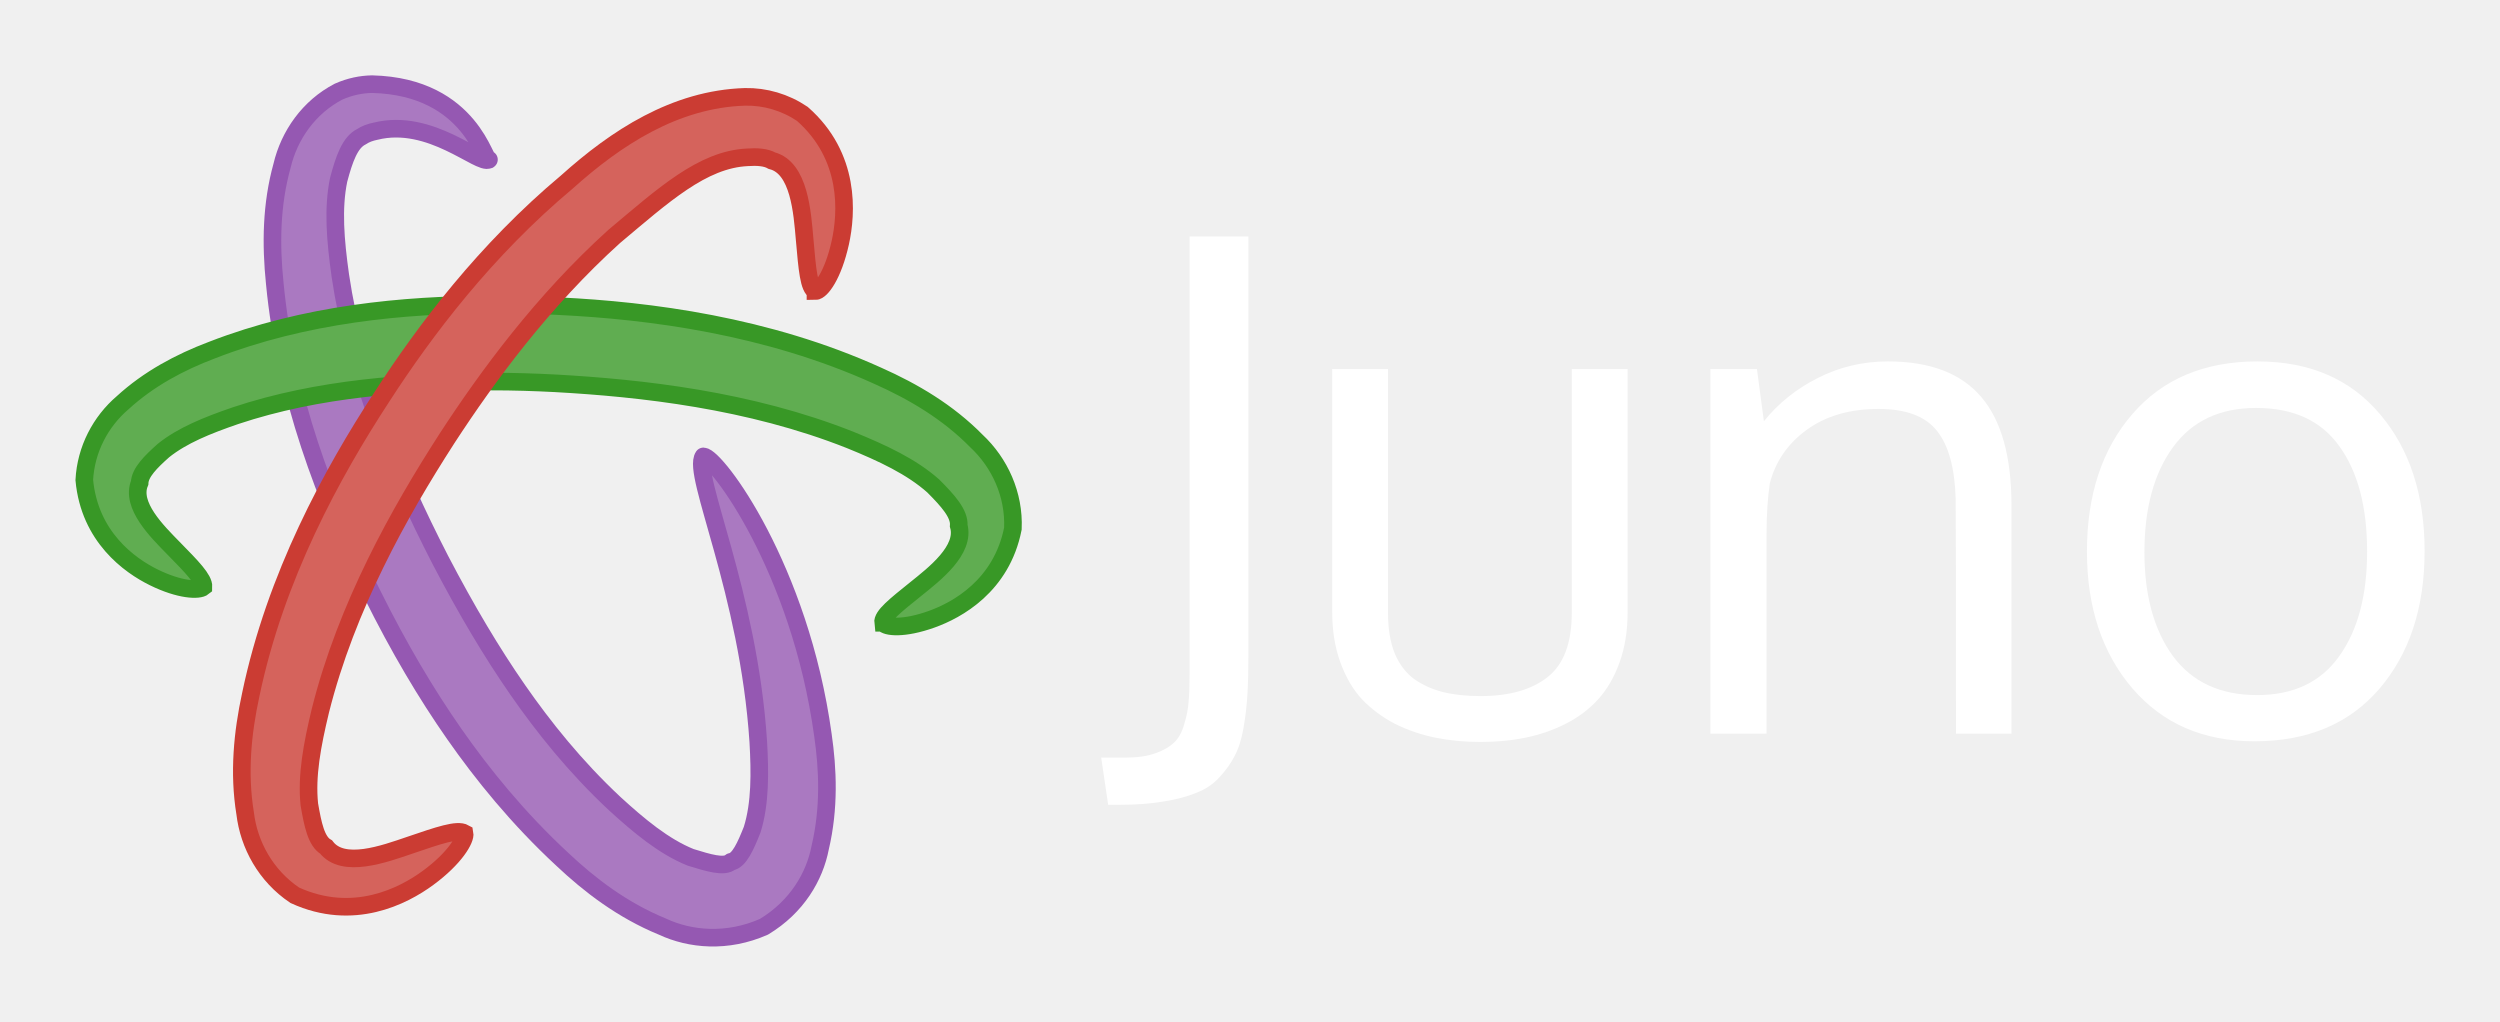
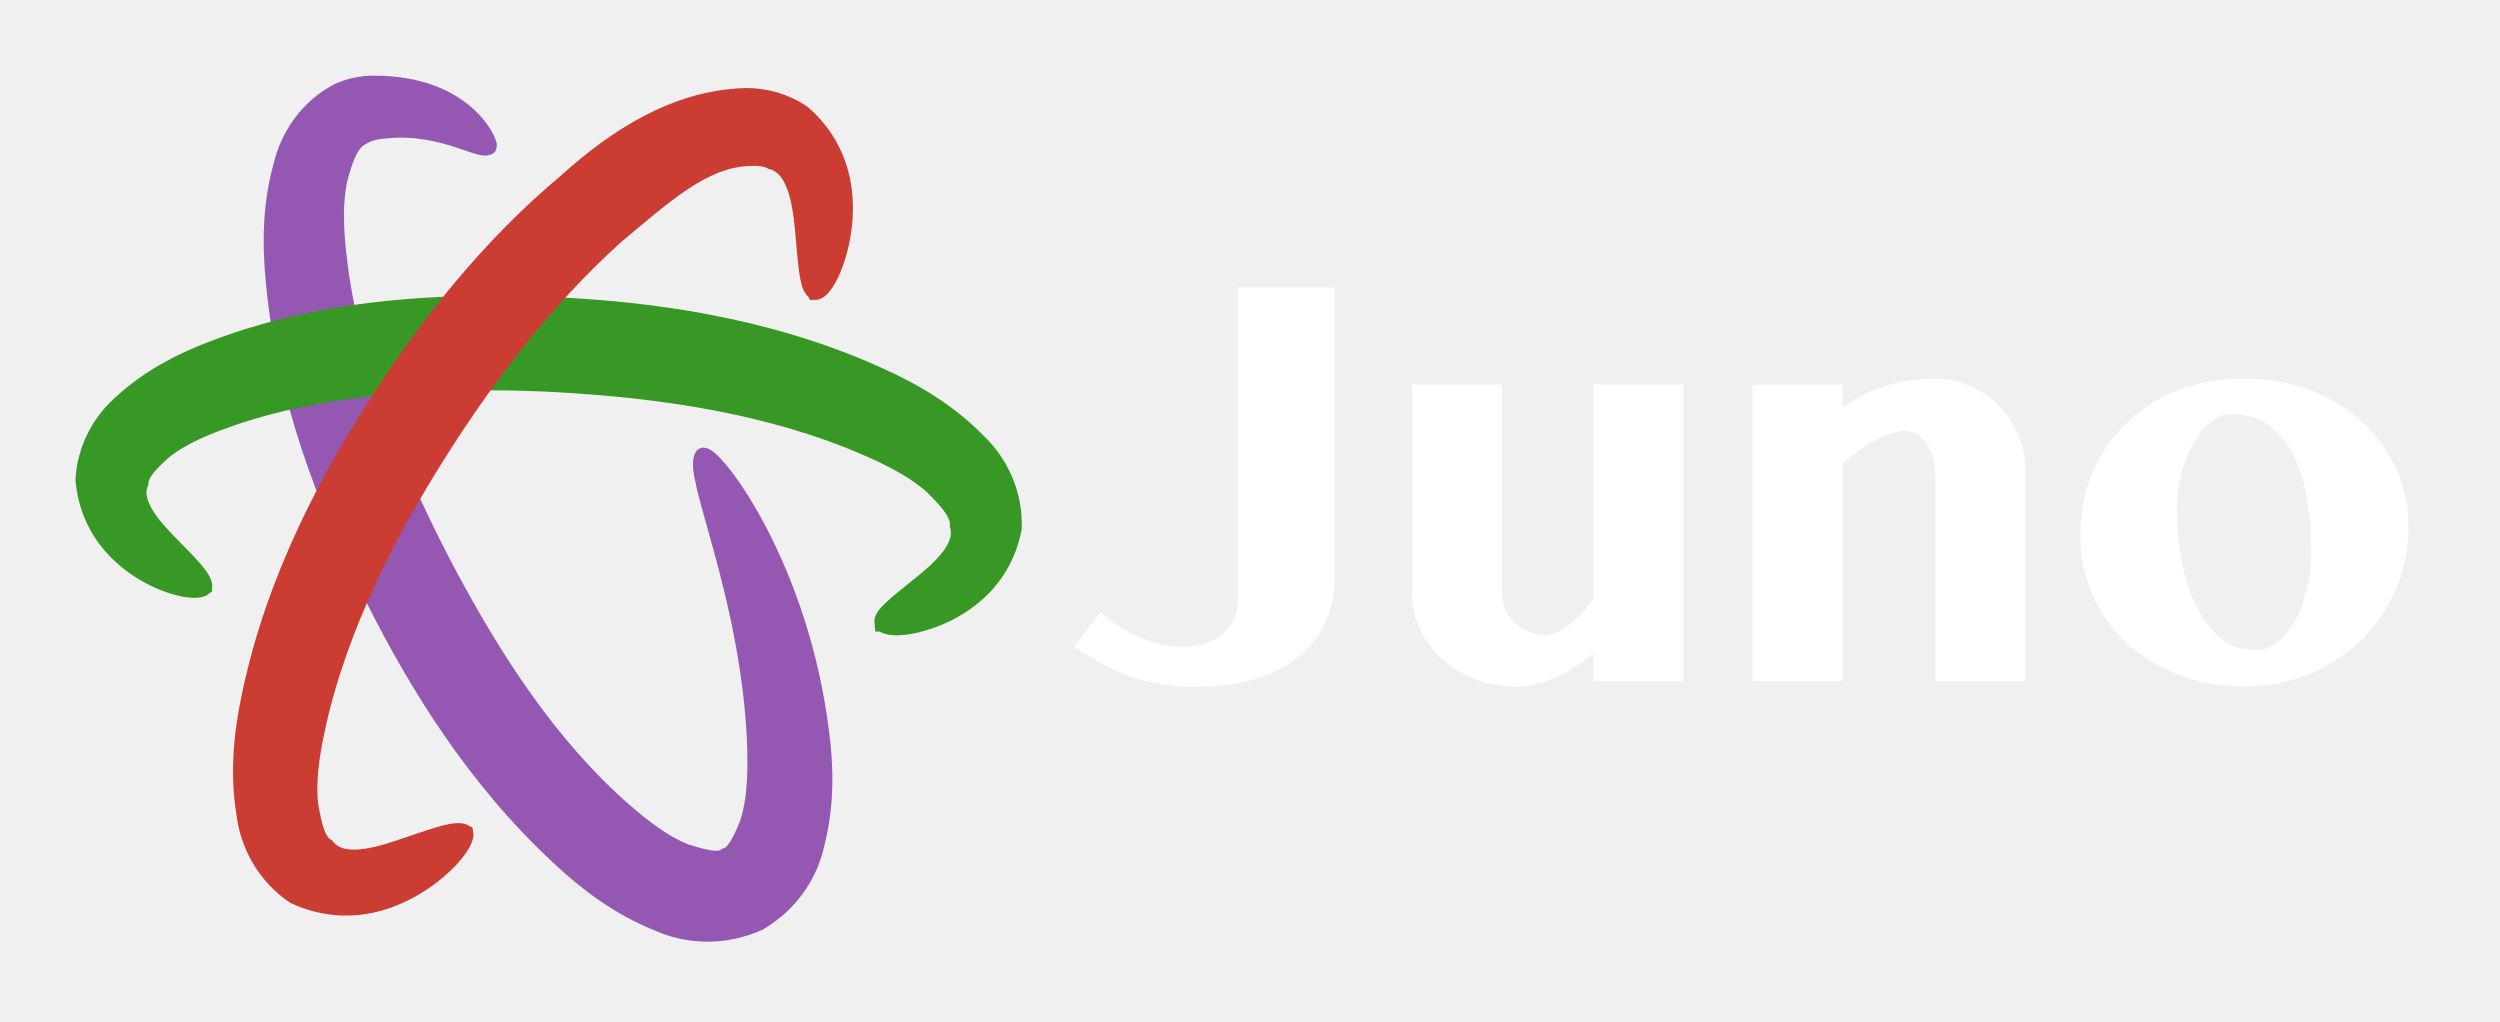
<svg xmlns="http://www.w3.org/2000/svg" width="99.434mm" height="40.646mm" viewBox="0 0 99.434 40.646" version="1.1" id="svg1370">
  <defs id="defs1364">
    </defs>
  <g id="layer1" transform="translate(-6.641652,-4.722771)">
-     <path d="m 26.089,11.072 c -0.366,0.239 -2.318,-1.68 -4.509,-1.131 -0.206,0.041 -0.406,0.112 -0.561,0.219 -0.46,0.221 -0.691,0.896 -0.91,1.72 -0.232,1.137 -0.132,2.378 0.069,3.808 0.586,3.936 2.127,7.704 3.971,11.294 1.05,2.013 2.059,3.704 3.088,5.185 1.011,1.456 2.282,3.053 3.852,4.517 0.957,0.875 1.95,1.708 3.023,2.139 0.692,0.213 1.337,0.415 1.598,0.178 0,0 0,-1e-6 0,-1e-6 0.336,-0.048 0.593,-0.639 0.848,-1.279 0.327,-1.041 0.312,-2.276 0.243,-3.495 -0.387,-5.962 -2.658,-10.664 -2.181,-11.352 0.518,0.024 3.838,4.432 4.753,11.089 0.195,1.345 0.265,2.887 -0.112,4.482 -0.22,1.134 -0.916,2.342 -2.235,3.138 -2e-6,0 -3e-6,1e-6 -3e-6,2e-6 -1.467,0.648 -2.937,0.508 -4.038,-0.007 -1.607,-0.658 -2.911,-1.668 -3.971,-2.667 -1.782,-1.649 -3.197,-3.406 -4.302,-4.987 -1.119,-1.601 -2.206,-3.433 -3.266,-5.566 -1.904,-3.775 -3.455,-7.954 -3.878,-12.354 -0.164,-1.581 -0.135,-3.158 0.286,-4.678 0.288,-1.23 1.078,-2.348 2.25,-2.957 0.45,-0.201 0.905,-0.291 1.333,-0.298 4.006,0.098 4.514,3.273 4.649,2.999 z" style="fill:#aa79c1;fill-opacity:1;stroke:#9558b2;stroke-width:0.7;stroke-linecap:square;stroke-linejoin:round;stroke-miterlimit:1;stroke-dasharray:none;stroke-dashoffset:0;stroke-opacity:1" id="path1000-5" />
-     <path d="m 41.764,29.495 c -0.036,-0.275 0.476,-0.681 1.303,-1.346 0.731,-0.587 1.977,-1.545 1.707,-2.514 0.038,-0.48 -0.427,-0.995 -1.015,-1.585 -0.864,-0.765 -1.991,-1.295 -3.303,-1.829 -4.005,-1.589 -8.305,-2.062 -11.731,-2.253 0,0 -0.004,-2.09e-4 -0.004,-2.09e-4 0,0 -2e-6,0 -2e-6,0 -0.793,-0.041 -1.663,-0.071 -2.567,-0.069 0,0 -1e-6,0 -1e-6,0 -3.279,0.017 -6.844,0.256 -10.146,1.357 -1.139,0.392 -2.109,0.784 -2.857,1.38 -0.525,0.465 -0.938,0.885 -0.956,1.293 -0.368,0.887 0.694,1.929 1.347,2.597 0.736,0.751 1.209,1.23 1.193,1.544 -0.18,0.148 -0.934,0.131 -1.982,-0.386 -0.959,-0.473 -2.549,-1.607 -2.759,-3.87 0.064,-1.218 0.648,-2.322 1.523,-3.071 1.041,-0.954 2.274,-1.61 3.552,-2.094 3.711,-1.443 7.639,-1.803 11.077,-1.814 0,0 1e-6,0 1e-6,0 0.976,-0.007 1.901,0.022 2.738,0.066 0,0 10e-7,0 10e-7,0 1e-6,0 0.004,1.96e-4 0.004,1.96e-4 3.585,0.177 8.253,0.768 12.658,2.764 1.435,0.637 2.805,1.452 3.931,2.597 0.929,0.867 1.511,2.133 1.451,3.487 -0.452,2.283 -2.228,3.244 -3.23,3.603 -1.112,0.399 -1.821,0.321 -1.933,0.143 z" style="fill:#60ad51;fill-opacity:1;stroke:#389826;stroke-width:0.7;stroke-linecap:round;stroke-miterlimit:4;stroke-dasharray:none;stroke-opacity:1" id="path1002-5" />
-     <path d="m 39.076,16.3 c -0.264,-0.125 -0.326,-0.854 -0.431,-2.056 -0.093,-1.062 -0.209,-2.847 -1.302,-3.131 -10e-7,10e-7 -10e-7,0 -10e-7,0 -0.236,-0.136 -0.589,-0.161 -0.977,-0.133 -10e-7,0 -10e-7,0 -10e-7,0 -1.795,0.086 -3.352,1.52 -5.294,3.146 -2.83,2.557 -5.022,5.534 -6.65,8.032 -1.1e-5,1.6e-5 -0.028,0.044 -0.028,0.044 -1.857,2.885 -3.969,6.637 -5.009,10.785 -0.329,1.366 -0.558,2.59 -0.44,3.731 0.138,0.801 0.276,1.47 0.668,1.695 0.675,0.873 2.302,0.278 3.33,-0.073 1.158,-0.395 1.885,-0.645 2.178,-0.479 0.049,0.238 -0.376,0.986 -1.455,1.779 -0.985,0.724 -2.976,1.754 -5.299,0.691 -1.153,-0.774 -1.828,-2.008 -1.976,-3.264 -0.26,-1.6 -0.106,-3.192 0.225,-4.717 0.984,-4.712 3.235,-8.808 5.199,-11.819 -1.7e-5,2.6e-5 0.03,-0.046 0.03,-0.046 1.707,-2.637 4.115,-5.821 7.344,-8.524 1.944,-1.747 4.297,-3.301 7.085,-3.386 0.795,-0.016 1.594,0.215 2.278,0.676 1.928,1.695 1.768,3.959 1.511,5.123 -0.286,1.295 -0.771,1.927 -0.987,1.927 z" style="opacity:1;fill:#d5635c;fill-opacity:1;stroke:#cb3c33;stroke-width:0.7;stroke-linecap:round;stroke-miterlimit:4;stroke-dasharray:none;stroke-opacity:1" id="path1004-0" />
-     <g aria-label="Juno" transform="matrix(0.5639948,0,0,0.5639948,-65.45533,-14.67205)" style="font-style:normal;font-weight:normal;font-size:40px;line-height:1.25;font-family:sans-serif;letter-spacing:0px;word-spacing:0px;fill:#ffffff;fill-opacity:1;stroke:none" id="flowRoot1945">
-       <path d="M 211.725,81.884 V 51.064 h 4.148 V 80.478 q 0,1.711 -0.07,2.883 -0.07,1.172 -0.281,2.391 -0.211,1.195 -0.633,1.969 -0.398,0.773 -1.055,1.477 -0.656,0.727 -1.641,1.102 -0.961,0.398 -2.297,0.609 -1.336,0.234 -3.094,0.234 h -0.82 l -0.492,-3.328 h 1.734 q 1.242,0 2.086,-0.305 0.867,-0.305 1.336,-0.773 0.469,-0.445 0.703,-1.289 0.258,-0.844 0.305,-1.57 0.07,-0.75 0.07,-1.992 z" style="font-style:normal;font-variant:normal;font-weight:normal;font-stretch:normal;font-size:47.999px;font-family:Oxygen;-inkscape-font-specification:'Oxygen, Normal';font-variant-ligatures:normal;font-variant-caps:normal;font-variant-numeric:normal;font-feature-settings:normal;text-align:start;writing-mode:lr-tb;text-anchor:start;fill:#ffffff;fill-opacity:1" id="path859" />
-       <path d="M 221.779,77.548 V 60.415 h 3.937 v 17.18 q 0,1.687 0.469,2.859 0.492,1.172 1.383,1.828 0.914,0.633 2.039,0.914 1.148,0.281 2.625,0.281 3.047,0 4.734,-1.336 1.711,-1.336 1.711,-4.547 V 60.415 h 3.937 v 17.133 q 0,1.969 -0.562,3.539 -0.562,1.57 -1.523,2.625 -0.937,1.031 -2.273,1.711 -1.336,0.68 -2.836,0.984 -1.477,0.305 -3.187,0.305 -1.687,0 -3.187,-0.305 -1.5,-0.305 -2.859,-0.984 -1.336,-0.703 -2.32,-1.734 -0.961,-1.055 -1.523,-2.625 -0.562,-1.57 -0.562,-3.516 z" style="font-style:normal;font-variant:normal;font-weight:normal;font-stretch:normal;font-size:47.999px;font-family:Oxygen;-inkscape-font-specification:'Oxygen, Normal';font-variant-ligatures:normal;font-variant-caps:normal;font-variant-numeric:normal;font-feature-settings:normal;text-align:start;writing-mode:lr-tb;text-anchor:start;fill:#ffffff;fill-opacity:1" id="path861" />
-       <path d="M 248.451,86.126 V 60.415 h 3.281 l 0.492,3.68 q 1.523,-1.898 3.797,-3.047 2.297,-1.172 4.945,-1.172 4.453,0 6.586,2.508 2.133,2.484 2.133,7.664 v 16.078 h -3.914 q 0,-15.469 -0.023,-16.57 -0.094,-3.281 -1.336,-4.805 -1.219,-1.523 -4.102,-1.523 -3.023,0 -5.039,1.453 -2.016,1.453 -2.625,3.773 -0.234,1.57 -0.234,3.609 v 14.062 z" style="font-style:normal;font-variant:normal;font-weight:normal;font-stretch:normal;font-size:47.999px;font-family:Oxygen;-inkscape-font-specification:'Oxygen, Normal';font-variant-ligatures:normal;font-variant-caps:normal;font-variant-numeric:normal;font-feature-settings:normal;text-align:start;writing-mode:lr-tb;text-anchor:start;fill:#ffffff;fill-opacity:1" id="path863" />
-       <path d="m 279.06,73.329 q 0,4.57 2.016,7.336 2.039,2.742 5.93,2.742 3.844,0 5.789,-2.742 1.969,-2.742 1.969,-7.383 0,-4.711 -1.945,-7.406 -1.922,-2.719 -5.883,-2.719 -3.844,0 -5.859,2.766 -2.016,2.766 -2.016,7.406 z m 19.758,-0.07 q 0,5.976 -3.187,9.703 -3.187,3.703 -8.812,3.703 -5.414,0 -8.625,-3.75 -3.187,-3.75 -3.187,-9.633 0,-6 3.211,-9.703 3.211,-3.703 8.812,-3.703 5.508,0 8.648,3.727 3.141,3.703 3.141,9.656 z" style="font-style:normal;font-variant:normal;font-weight:normal;font-stretch:normal;font-size:47.999px;font-family:Oxygen;-inkscape-font-specification:'Oxygen, Normal';font-variant-ligatures:normal;font-variant-caps:normal;font-variant-numeric:normal;font-feature-settings:normal;text-align:start;writing-mode:lr-tb;text-anchor:start;fill:#ffffff;fill-opacity:1" id="path865" />
+     <g transform="translate(-0.6804485,2.176853)" id="layer1-4">
+       <path id="path1000-5-1" style="fill:#9558b2;fill-opacity:1;stroke:#9558b2;stroke-width:0.7;stroke-linecap:square;stroke-linejoin:round;stroke-miterlimit:1;stroke-dasharray:none;stroke-dashoffset:0;stroke-opacity:1" d="M 26.736,8.36 C 26.362,8.573 24.71,7.349 22.259,7.754 c -0.207,0.042 -0.408,0.114 -0.564,0.222 -0.461,0.225 -0.692,0.898 -0.91,1.726 -0.231,1.137 -0.13,2.377 0.071,3.809 0.588,3.937 2.129,7.705 3.973,11.294 1.029,1.972 2.006,3.624 3.006,5.08 1.001,1.458 2.265,3.063 3.832,4.521 0.935,0.852 1.901,1.66 2.942,2.066 0.67,0.205 1.307,0.385 1.579,0.152 0,0 10e-7,-10e-7 10e-7,-10e-7 0.351,-0.067 0.627,-0.646 0.888,-1.276 0.343,-1.012 0.351,-2.221 0.302,-3.416 -0.292,-5.886 -2.558,-10.549 -2.079,-11.233 0.504,0.022 3.837,4.382 4.654,11.007 0.174,1.332 0.214,2.855 -0.191,4.423 -0.248,1.125 -0.96,2.304 -2.258,3.078 -10e-7,0 -3e-6,2e-6 -3e-6,2e-6 -1.434,0.641 -2.886,0.528 -3.994,0.029 -1.587,-0.635 -2.873,-1.623 -3.913,-2.602 -1.787,-1.651 -3.197,-3.419 -4.293,-5.004 -1.089,-1.574 -2.141,-3.365 -3.176,-5.449 C 20.224,22.409 18.672,18.229 18.252,13.828 18.089,12.245 18.119,10.668 18.541,9.151 18.83,7.919 19.623,6.805 20.791,6.201 c 0.45,-0.2 0.904,-0.289 1.33,-0.295 3.733,-0.036 4.673,2.353 4.615,2.454 z" />
+       <path id="path1002-5-9" style="fill:#389826;fill-opacity:1;stroke:#389826;stroke-width:0.7;stroke-linecap:round;stroke-miterlimit:4;stroke-dasharray:none;stroke-opacity:1" d="m 42.444,27.318 c -0.036,-0.275 0.476,-0.681 1.303,-1.346 0.731,-0.587 1.977,-1.545 1.707,-2.514 0.038,-0.48 -0.427,-0.995 -1.015,-1.585 -0.864,-0.765 -1.991,-1.295 -3.303,-1.829 -4.005,-1.589 -8.305,-2.062 -11.731,-2.253 0,0 -0.004,-2.09e-4 -0.004,-2.09e-4 0,0 -2e-6,0 -2e-6,0 -0.793,-0.041 -1.663,-0.071 -2.567,-0.069 0,0 -1e-6,0 -1e-6,0 -3.279,0.017 -6.844,0.256 -10.146,1.357 -1.139,0.392 -2.109,0.784 -2.857,1.38 -0.525,0.465 -0.938,0.885 -0.956,1.293 -0.368,0.887 0.694,1.929 1.347,2.597 0.736,0.751 1.209,1.23 1.193,1.544 -0.18,0.148 -0.934,0.131 -1.982,-0.386 -0.959,-0.473 -2.549,-1.607 -2.759,-3.87 0.064,-1.218 0.648,-2.322 1.523,-3.071 1.041,-0.954 2.274,-1.61 3.552,-2.094 3.711,-1.443 7.639,-1.803 11.077,-1.814 0,0 1e-6,0 1e-6,0 0.976,-0.007 1.901,0.022 2.738,0.066 0,0 10e-7,0 10e-7,0 1e-6,0 0.004,1.96e-4 0.004,1.96e-4 3.585,0.177 8.253,0.768 12.658,2.764 1.435,0.637 2.805,1.452 3.931,2.597 0.929,0.867 1.511,2.133 1.451,3.487 -0.452,2.283 -2.228,3.244 -3.23,3.603 -1.112,0.399 -1.821,0.321 -1.933,0.143 z" />
+       <path id="path1004-0-0" style="opacity:1;fill:#cb3c33;fill-opacity:1;stroke:#cb3c33;stroke-width:0.7;stroke-linecap:round;stroke-miterlimit:4;stroke-dasharray:none;stroke-opacity:1" d="m 39.757,14.123 c -0.264,-0.125 -0.326,-0.854 -0.431,-2.056 -0.093,-1.062 -0.209,-2.847 -1.302,-3.131 0,8e-7 -10e-7,-2e-7 -10e-7,-2e-7 -0.236,-0.136 -0.589,-0.161 -0.977,-0.133 -10e-7,2e-7 -10e-7,10e-8 -10e-7,10e-8 -1.795,0.086 -3.352,1.52 -5.294,3.146 -2.83,2.557 -5.022,5.534 -6.65,8.032 -1.1e-5,1.6e-5 -0.028,0.044 -0.028,0.044 -1.857,2.885 -3.969,6.637 -5.009,10.785 -0.329,1.366 -0.558,2.59 -0.44,3.731 0.138,0.801 0.276,1.47 0.668,1.695 0.675,0.873 2.302,0.278 3.33,-0.072 1.158,-0.395 1.885,-0.645 2.178,-0.478 0.049,0.238 -0.376,0.986 -1.455,1.778 -0.985,0.724 -2.976,1.754 -5.299,0.691 -1.153,-0.774 -1.828,-2.008 -1.976,-3.264 -0.26,-1.6 -0.106,-3.192 0.225,-4.717 0.984,-4.712 3.235,-8.808 5.2,-11.819 -1.7e-5,2.6e-5 0.03,-0.046 0.03,-0.046 1.707,-2.637 4.115,-5.821 7.344,-8.524 1.944,-1.747 4.297,-3.301 7.085,-3.386 0.795,-0.016 1.594,0.215 2.278,0.676 1.928,1.695 1.768,3.959 1.511,5.123 -0.286,1.295 -0.771,1.927 -0.987,1.927 z" />
+     </g>
+     <g aria-label="Juno" style="font-style:normal;font-weight:normal;font-size:22.5px;line-height:1.25;font-family:sans-serif;letter-spacing:0px;word-spacing:0px;fill:#ffffff;fill-opacity:1;stroke:none;stroke-width:0.562" id="text847">
+       <path d="m 55.887,16.159 h 3.845 V 27.662 q 0,0.956 -0.352,1.758 -0.352,0.802 -1.055,1.384 -0.692,0.582 -1.747,0.912 -1.055,0.33 -2.472,0.33 -0.791,0 -1.461,-0.143 -0.67,-0.132 -1.252,-0.352 -0.571,-0.231 -1.077,-0.516 -0.505,-0.297 -0.967,-0.593 l 1.077,-1.373 q 0.242,0.231 0.582,0.483 0.352,0.242 0.769,0.439 0.428,0.198 0.912,0.33 0.483,0.121 1.011,0.121 1.011,0 1.593,-0.527 0.593,-0.538 0.593,-1.439 z" style="font-style:normal;font-variant:normal;font-weight:bold;font-stretch:normal;font-size:22.5px;font-family:'Tamil MN';-inkscape-font-specification:'Tamil MN, Bold';font-variant-ligatures:normal;font-variant-caps:normal;font-variant-numeric:normal;font-feature-settings:normal;text-align:start;writing-mode:lr-tb;text-anchor:start;fill:#ffffff;fill-opacity:1;stroke-width:0.562" id="path828" />
+       <path d="m 66.379,20.016 v 8.306 q 0,0.352 0.132,0.659 0.143,0.297 0.374,0.516 0.242,0.22 0.549,0.352 0.319,0.132 0.67,0.132 0.198,0 0.45,-0.11 0.253,-0.11 0.505,-0.308 0.264,-0.198 0.505,-0.461 0.253,-0.264 0.45,-0.582 v -8.503 h 3.581 v 11.788 h -3.581 v -1.099 q -0.703,0.604 -1.505,0.967 -0.791,0.352 -1.549,0.352 -0.879,0 -1.637,-0.286 -0.758,-0.297 -1.318,-0.791 -0.56,-0.505 -0.879,-1.176 -0.319,-0.681 -0.319,-1.45 v -8.306 z" style="font-style:normal;font-variant:normal;font-weight:bold;font-stretch:normal;font-size:22.5px;font-family:'Tamil MN';-inkscape-font-specification:'Tamil MN, Bold';font-variant-ligatures:normal;font-variant-caps:normal;font-variant-numeric:normal;font-feature-settings:normal;text-align:start;writing-mode:lr-tb;text-anchor:start;fill:#ffffff;fill-opacity:1;stroke-width:0.562" id="path830" />
+       <path d="m 83.616,23.729 q 0,-0.45 -0.099,-0.802 -0.099,-0.352 -0.264,-0.582 -0.165,-0.242 -0.385,-0.363 -0.209,-0.121 -0.439,-0.121 -0.231,0 -0.538,0.099 -0.297,0.088 -0.626,0.264 -0.33,0.165 -0.67,0.406 -0.341,0.242 -0.659,0.538 v 8.635 H 76.343 V 20.016 h 3.592 v 0.923 q 0.824,-0.604 1.769,-0.879 0.945,-0.286 1.89,-0.286 0.725,0 1.373,0.286 0.659,0.275 1.143,0.769 0.494,0.483 0.78,1.143 0.297,0.648 0.297,1.395 v 8.437 H 83.616 Z" style="font-style:normal;font-variant:normal;font-weight:bold;font-stretch:normal;font-size:22.5px;font-family:'Tamil MN';-inkscape-font-specification:'Tamil MN, Bold';font-variant-ligatures:normal;font-variant-caps:normal;font-variant-numeric:normal;font-feature-settings:normal;text-align:start;writing-mode:lr-tb;text-anchor:start;fill:#ffffff;fill-opacity:1;stroke-width:0.562" id="path832" />
+       <path d="m 95.898,32.023 q -1.406,0 -2.604,-0.461 -1.197,-0.461 -2.065,-1.263 -0.868,-0.813 -1.362,-1.912 -0.483,-1.099 -0.483,-2.362 0,-1.362 0.483,-2.505 0.494,-1.154 1.362,-1.978 0.868,-0.835 2.054,-1.296 1.197,-0.472 2.604,-0.472 1.406,0 2.604,0.461 1.208,0.45 2.076,1.252 0.879,0.802 1.373,1.879 0.494,1.077 0.494,2.318 0,1.307 -0.494,2.461 -0.494,1.154 -1.373,2.021 -0.868,0.857 -2.065,1.362 -1.197,0.494 -2.604,0.494 z m 0.417,-1.439 q 0.494,0 0.901,-0.319 0.417,-0.319 0.714,-0.857 0.297,-0.538 0.461,-1.241 0.176,-0.703 0.176,-1.472 0,-1.132 -0.165,-2.131 -0.165,-1 -0.549,-1.747 -0.374,-0.747 -0.989,-1.187 -0.604,-0.439 -1.483,-0.439 -0.417,0 -0.813,0.319 -0.385,0.308 -0.681,0.835 -0.297,0.527 -0.483,1.219 -0.176,0.692 -0.176,1.45 0,1.143 0.209,2.153 0.209,1.011 0.604,1.769 0.406,0.758 0.978,1.208 0.571,0.439 1.296,0.439 z" style="font-style:normal;font-variant:normal;font-weight:bold;font-stretch:normal;font-size:22.5px;font-family:'Tamil MN';-inkscape-font-specification:'Tamil MN, Bold';font-variant-ligatures:normal;font-variant-caps:normal;font-variant-numeric:normal;font-feature-settings:normal;text-align:start;writing-mode:lr-tb;text-anchor:start;fill:#ffffff;fill-opacity:1;stroke-width:0.562" id="path834" />
    </g>
  </g>
</svg>
